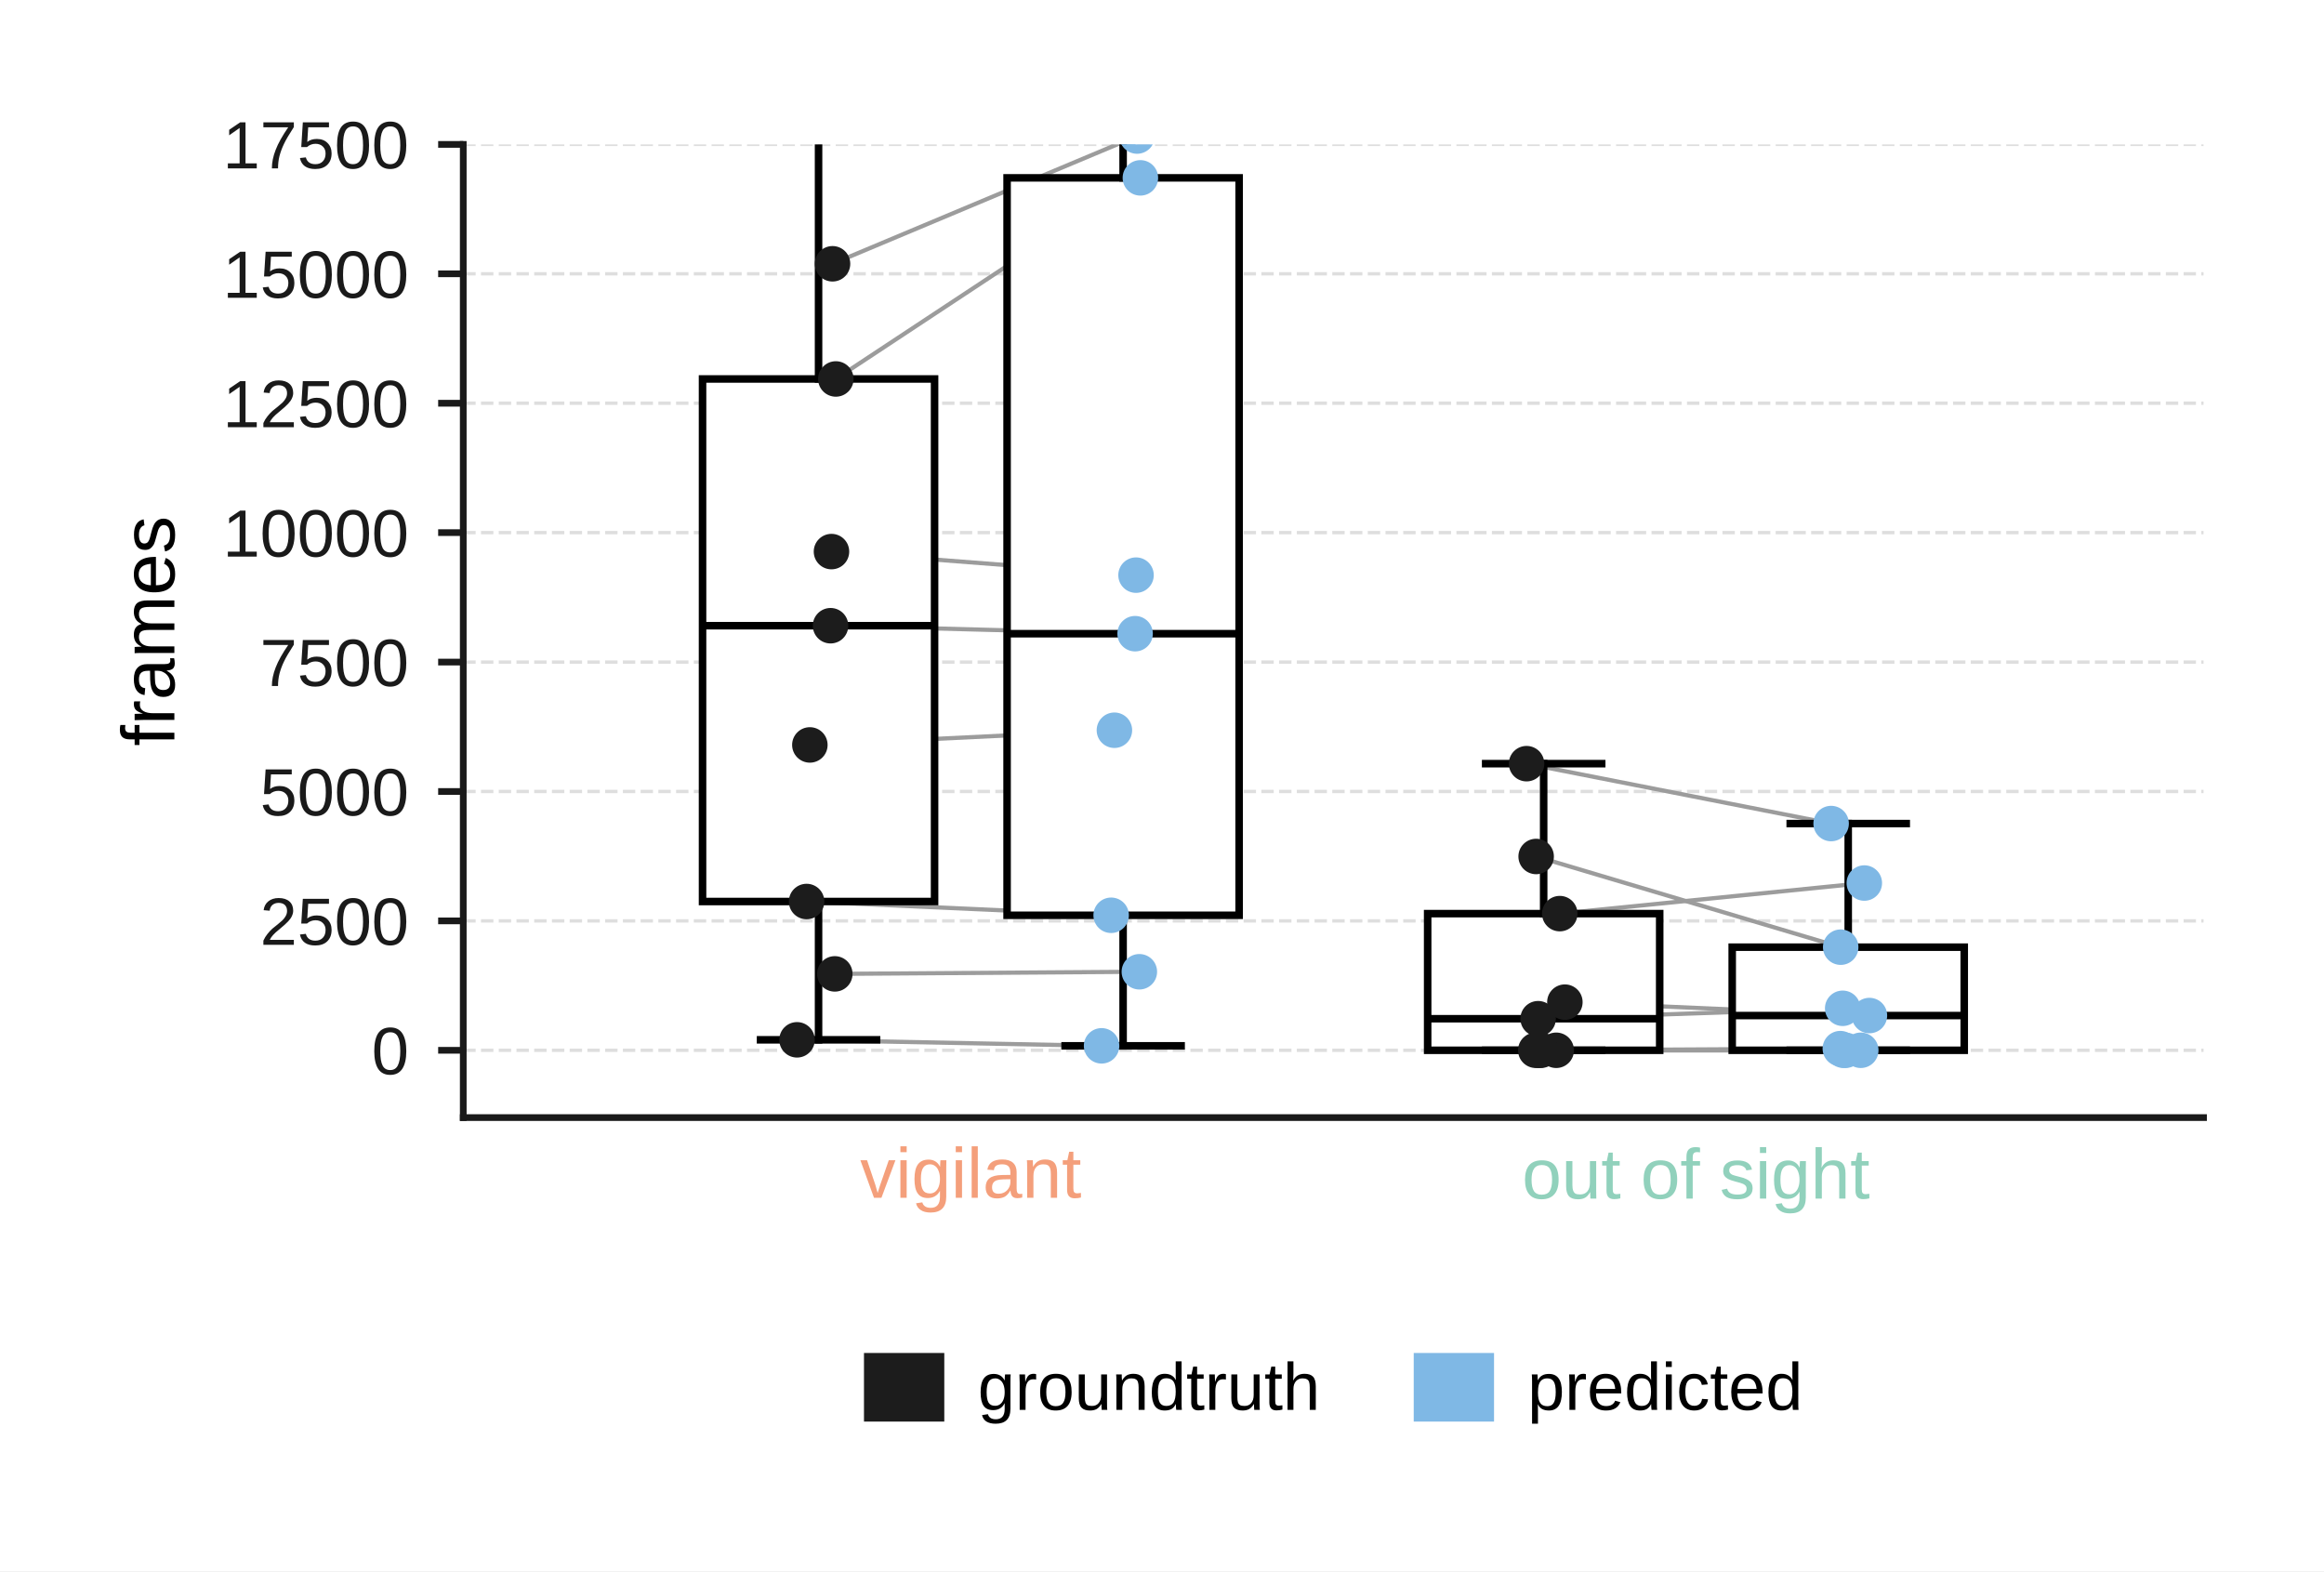
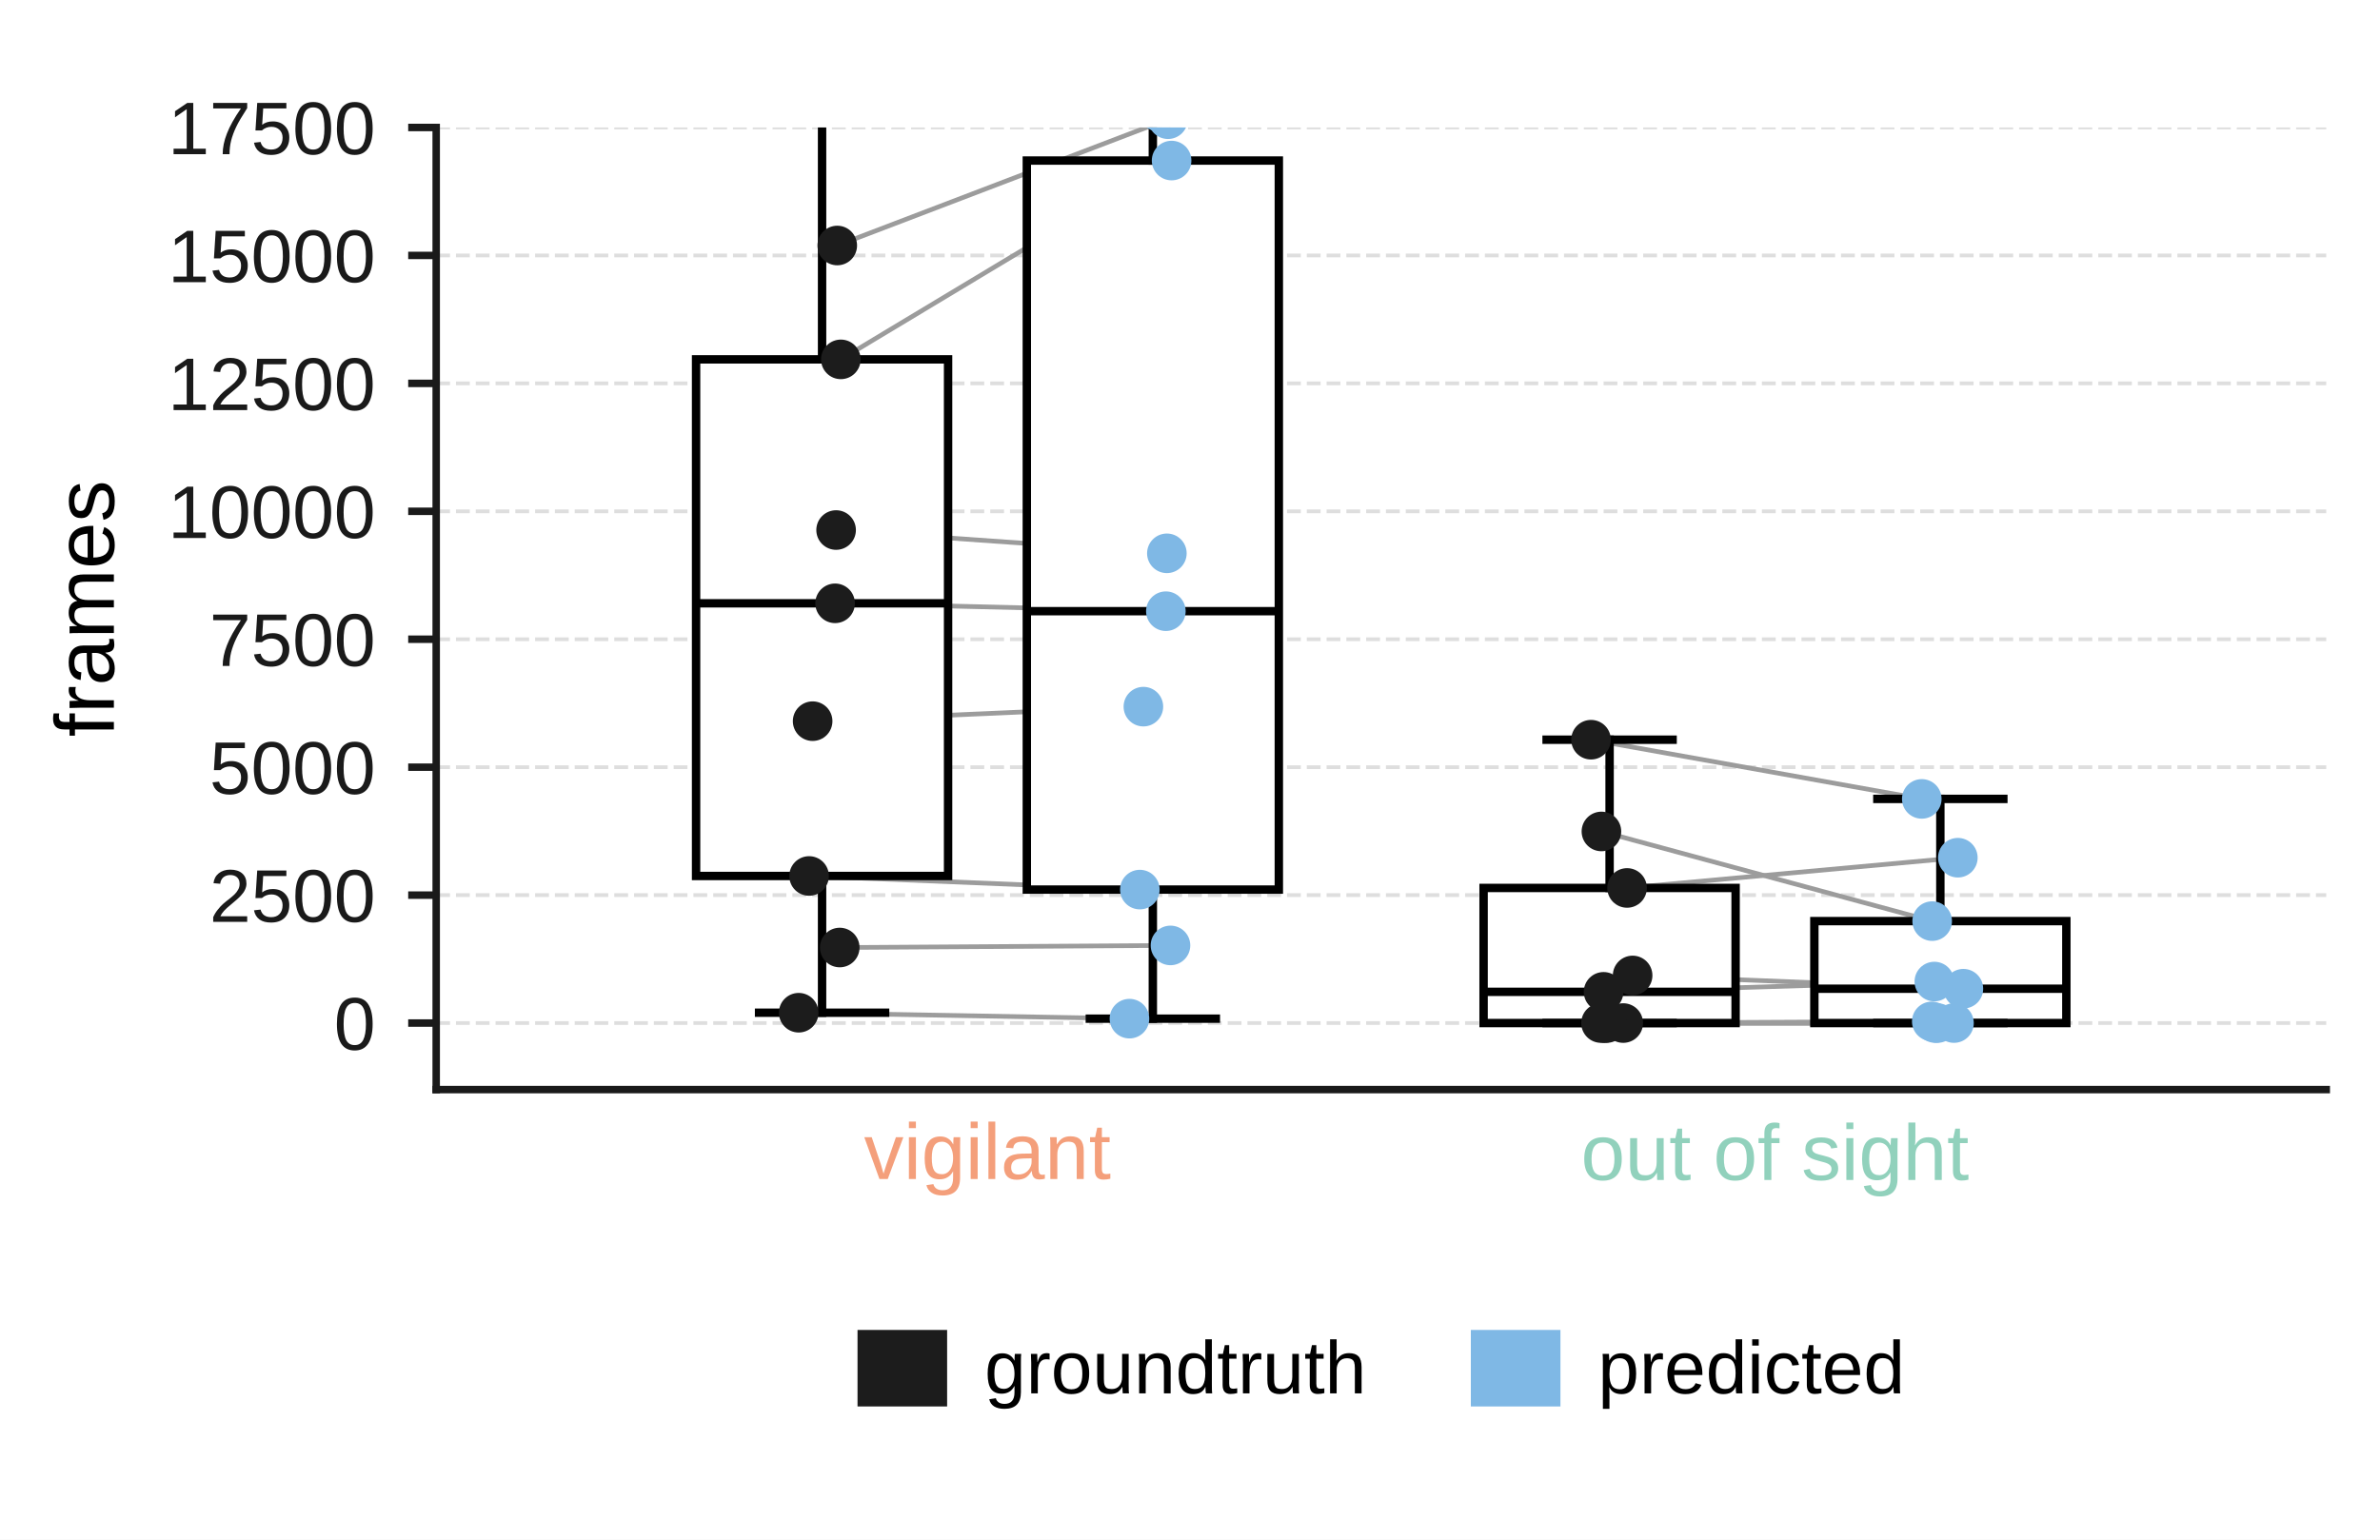
- <svg xmlns="http://www.w3.org/2000/svg" xmlns:xlink="http://www.w3.org/1999/xlink" width="277.8pt" height="187.808pt" viewBox="0 0 277.8 187.808" version="1.1">
+ <svg xmlns="http://www.w3.org/2000/svg" xmlns:xlink="http://www.w3.org/1999/xlink" width="255pt" height="165pt" viewBox="0 0 255 165" version="1.1">
  <defs>
    <style type="text/css">*{stroke-linejoin: round; stroke-linecap: butt}</style>
  </defs>
  <g id="figure_1">
    <g id="patch_1">
-       <path d="M 0 187.808  L 277.8 187.808  L 277.8 0  L 0 0  z " style="fill: #ffffff" />
+       <path d="M 0 165  L 255 165  L 255 0  L 0 0  z " style="fill: #ffffff" />
    </g>
    <g id="axes_1">
      <g id="patch_2">
-         <path d="M 55.375 133.586  L 263.4 133.586  L 263.4 17.263  L 55.375 17.263  z " style="fill: #ffffff" />
+         <path d="M 46.735 116.766  L 249.24 116.766  L 249.24 13.663  L 46.735 13.663  z " style="fill: #ffffff" />
      </g>
      <g id="matplotlib.axis_1">
        <g id="xtick_1">
          <g id="line2d_1" />
          <g id="text_1">
-             <text style="font-size: 8.5px; font-family: 'Arial'; text-anchor: middle; fill: #f49f7b" x="116.048" y="143.17" transform="rotate(-0 116.0485 143.1699)">vigilant</text>
+             <text style="font-size: 8.5px; font-family: 'Arial'; text-anchor: middle; fill: #f49f7b" x="105.799" y="126.35" transform="rotate(-0 105.7986 126.3504)">vigilant</text>
          </g>
        </g>
        <g id="xtick_2">
          <g id="line2d_2" />
          <g id="text_2">
-             <text style="font-size: 8.5px; font-family: 'Arial'; text-anchor: middle; fill: #91d1bc" x="202.726" y="143.273" transform="rotate(-0 202.7256 143.2735)">out of sight</text>
+             <text style="font-size: 8.5px; font-family: 'Arial'; text-anchor: middle; fill: #91d1bc" x="190.176" y="126.454" transform="rotate(-0 190.1759 126.454)">out of sight</text>
          </g>
        </g>
      </g>
      <g id="matplotlib.axis_2">
        <g id="ytick_1">
          <g id="line2d_3">
-             <path d="M 55.375 125.542  L 263.4 125.542  " clip-path="url(#p4f7e12d97a)" style="fill: none; stroke-dasharray: 1.48,0.64; stroke-dashoffset: 0; stroke: #d6d6d6; stroke-opacity: 0.8; stroke-width: 0.4" />
+             <path d="M 46.735 109.637  L 249.24 109.637  " clip-path="url(#p34c6c64afc)" style="fill: none; stroke-dasharray: 1.48,0.64; stroke-dashoffset: 0; stroke: #d6d6d6; stroke-opacity: 0.8; stroke-width: 0.4" />
          </g>
          <g id="line2d_4">
            <defs>
-               <path id="m8088960b7d" d="M 0 0  L -3 0  " style="stroke: #1a1a1a; stroke-width: 0.8" />
+               <path id="md3b14642bf" d="M 0 0  L -3 0  " style="stroke: #1a1a1a; stroke-width: 0.8" />
            </defs>
            <g>
-               <use xlink:href="#m8088960b7d" x="55.375" y="125.542" style="fill: #1a1a1a; stroke: #1a1a1a; stroke-width: 0.8" />
+               <use xlink:href="#md3b14642bf" x="46.735" y="109.637" style="fill: #1a1a1a; stroke: #1a1a1a; stroke-width: 0.8" />
            </g>
          </g>
          <g id="text_3">
-             <text style="font-size: 8px; font-family: 'Arial'; text-anchor: end; fill: #1a1a1a" x="48.875" y="128.405" transform="rotate(-0 48.87453 128.4053)">0</text>
+             <text style="font-size: 8px; font-family: 'Arial'; text-anchor: end; fill: #1a1a1a" x="40.235" y="112.5" transform="rotate(-0 40.23453 112.4999)">0</text>
          </g>
        </g>
        <g id="ytick_2">
          <g id="line2d_5">
-             <path d="M 55.375 110.074  L 263.4 110.074  " clip-path="url(#p4f7e12d97a)" style="fill: none; stroke-dasharray: 1.48,0.64; stroke-dashoffset: 0; stroke: #d6d6d6; stroke-opacity: 0.8; stroke-width: 0.4" />
+             <path d="M 46.735 95.926  L 249.24 95.926  " clip-path="url(#p34c6c64afc)" style="fill: none; stroke-dasharray: 1.48,0.64; stroke-dashoffset: 0; stroke: #d6d6d6; stroke-opacity: 0.8; stroke-width: 0.4" />
          </g>
          <g id="line2d_6">
            <g>
-               <use xlink:href="#m8088960b7d" x="55.375" y="110.074" style="fill: #1a1a1a; stroke: #1a1a1a; stroke-width: 0.8" />
+               <use xlink:href="#md3b14642bf" x="46.735" y="95.926" style="fill: #1a1a1a; stroke: #1a1a1a; stroke-width: 0.8" />
            </g>
          </g>
          <g id="text_4">
-             <text style="font-size: 8px; font-family: 'Arial'; text-anchor: end; fill: #1a1a1a" x="48.875" y="112.937" transform="rotate(-0 48.87453 112.9368)">2500</text>
+             <text style="font-size: 8px; font-family: 'Arial'; text-anchor: end; fill: #1a1a1a" x="40.235" y="98.789" transform="rotate(-0 40.23453 98.78937)">2500</text>
          </g>
        </g>
        <g id="ytick_3">
          <g id="line2d_7">
-             <path d="M 55.375 94.605  L 263.4 94.605  " clip-path="url(#p4f7e12d97a)" style="fill: none; stroke-dasharray: 1.48,0.64; stroke-dashoffset: 0; stroke: #d6d6d6; stroke-opacity: 0.8; stroke-width: 0.4" />
+             <path d="M 46.735 82.216  L 249.24 82.216  " clip-path="url(#p34c6c64afc)" style="fill: none; stroke-dasharray: 1.48,0.64; stroke-dashoffset: 0; stroke: #d6d6d6; stroke-opacity: 0.8; stroke-width: 0.4" />
          </g>
          <g id="line2d_8">
            <g>
-               <use xlink:href="#m8088960b7d" x="55.375" y="94.605" style="fill: #1a1a1a; stroke: #1a1a1a; stroke-width: 0.8" />
+               <use xlink:href="#md3b14642bf" x="46.735" y="82.216" style="fill: #1a1a1a; stroke: #1a1a1a; stroke-width: 0.8" />
            </g>
          </g>
          <g id="text_5">
-             <text style="font-size: 8px; font-family: 'Arial'; text-anchor: end; fill: #1a1a1a" x="48.875" y="97.468" transform="rotate(-0 48.87453 97.4684)">5000</text>
+             <text style="font-size: 8px; font-family: 'Arial'; text-anchor: end; fill: #1a1a1a" x="40.235" y="85.079" transform="rotate(-0 40.23453 85.07885)">5000</text>
          </g>
        </g>
        <g id="ytick_4">
          <g id="line2d_9">
-             <path d="M 55.375 79.137  L 263.4 79.137  " clip-path="url(#p4f7e12d97a)" style="fill: none; stroke-dasharray: 1.48,0.64; stroke-dashoffset: 0; stroke: #d6d6d6; stroke-opacity: 0.8; stroke-width: 0.4" />
+             <path d="M 46.735 68.505  L 249.24 68.505  " clip-path="url(#p34c6c64afc)" style="fill: none; stroke-dasharray: 1.48,0.64; stroke-dashoffset: 0; stroke: #d6d6d6; stroke-opacity: 0.8; stroke-width: 0.4" />
          </g>
          <g id="line2d_10">
            <g>
-               <use xlink:href="#m8088960b7d" x="55.375" y="79.137" style="fill: #1a1a1a; stroke: #1a1a1a; stroke-width: 0.8" />
+               <use xlink:href="#md3b14642bf" x="46.735" y="68.505" style="fill: #1a1a1a; stroke: #1a1a1a; stroke-width: 0.8" />
            </g>
          </g>
          <g id="text_6">
-             <text style="font-size: 8px; font-family: 'Arial'; text-anchor: end; fill: #1a1a1a" x="48.875" y="82" transform="rotate(-0 48.87453 81.99997)">7500</text>
+             <text style="font-size: 8px; font-family: 'Arial'; text-anchor: end; fill: #1a1a1a" x="40.235" y="71.368" transform="rotate(-0 40.23453 71.36833)">7500</text>
          </g>
        </g>
        <g id="ytick_5">
          <g id="line2d_11">
-             <path d="M 55.375 63.668  L 263.4 63.668  " clip-path="url(#p4f7e12d97a)" style="fill: none; stroke-dasharray: 1.48,0.64; stroke-dashoffset: 0; stroke: #d6d6d6; stroke-opacity: 0.8; stroke-width: 0.4" />
+             <path d="M 46.735 54.795  L 249.24 54.795  " clip-path="url(#p34c6c64afc)" style="fill: none; stroke-dasharray: 1.48,0.64; stroke-dashoffset: 0; stroke: #d6d6d6; stroke-opacity: 0.8; stroke-width: 0.4" />
          </g>
          <g id="line2d_12">
            <g>
-               <use xlink:href="#m8088960b7d" x="55.375" y="63.668" style="fill: #1a1a1a; stroke: #1a1a1a; stroke-width: 0.8" />
+               <use xlink:href="#md3b14642bf" x="46.735" y="54.795" style="fill: #1a1a1a; stroke: #1a1a1a; stroke-width: 0.8" />
            </g>
          </g>
          <g id="text_7">
-             <text style="font-size: 8px; font-family: 'Arial'; text-anchor: end; fill: #1a1a1a" x="48.875" y="66.532" transform="rotate(-0 48.87453 66.53154)">10000</text>
+             <text style="font-size: 8px; font-family: 'Arial'; text-anchor: end; fill: #1a1a1a" x="40.235" y="57.658" transform="rotate(-0 40.23453 57.65781)">10000</text>
          </g>
        </g>
        <g id="ytick_6">
          <g id="line2d_13">
-             <path d="M 55.375 48.2  L 263.4 48.2  " clip-path="url(#p4f7e12d97a)" style="fill: none; stroke-dasharray: 1.48,0.64; stroke-dashoffset: 0; stroke: #d6d6d6; stroke-opacity: 0.8; stroke-width: 0.4" />
+             <path d="M 46.735 41.084  L 249.24 41.084  " clip-path="url(#p34c6c64afc)" style="fill: none; stroke-dasharray: 1.48,0.64; stroke-dashoffset: 0; stroke: #d6d6d6; stroke-opacity: 0.8; stroke-width: 0.4" />
          </g>
          <g id="line2d_14">
            <g>
-               <use xlink:href="#m8088960b7d" x="55.375" y="48.2" style="fill: #1a1a1a; stroke: #1a1a1a; stroke-width: 0.8" />
+               <use xlink:href="#md3b14642bf" x="46.735" y="41.084" style="fill: #1a1a1a; stroke: #1a1a1a; stroke-width: 0.8" />
            </g>
          </g>
          <g id="text_8">
-             <text style="font-size: 8px; font-family: 'Arial'; text-anchor: end; fill: #1a1a1a" x="48.875" y="51.063" transform="rotate(-0 48.87453 51.06311)">12500</text>
+             <text style="font-size: 8px; font-family: 'Arial'; text-anchor: end; fill: #1a1a1a" x="40.235" y="43.947" transform="rotate(-0 40.23453 43.94729)">12500</text>
          </g>
        </g>
        <g id="ytick_7">
          <g id="line2d_15">
-             <path d="M 55.375 32.732  L 263.4 32.732  " clip-path="url(#p4f7e12d97a)" style="fill: none; stroke-dasharray: 1.48,0.64; stroke-dashoffset: 0; stroke: #d6d6d6; stroke-opacity: 0.8; stroke-width: 0.4" />
+             <path d="M 46.735 27.374  L 249.24 27.374  " clip-path="url(#p34c6c64afc)" style="fill: none; stroke-dasharray: 1.48,0.64; stroke-dashoffset: 0; stroke: #d6d6d6; stroke-opacity: 0.8; stroke-width: 0.4" />
          </g>
          <g id="line2d_16">
            <g>
-               <use xlink:href="#m8088960b7d" x="55.375" y="32.732" style="fill: #1a1a1a; stroke: #1a1a1a; stroke-width: 0.8" />
+               <use xlink:href="#md3b14642bf" x="46.735" y="27.374" style="fill: #1a1a1a; stroke: #1a1a1a; stroke-width: 0.8" />
            </g>
          </g>
          <g id="text_9">
-             <text style="font-size: 8px; font-family: 'Arial'; text-anchor: end; fill: #1a1a1a" x="48.875" y="35.595" transform="rotate(-0 48.87453 35.59468)">15000</text>
+             <text style="font-size: 8px; font-family: 'Arial'; text-anchor: end; fill: #1a1a1a" x="40.235" y="30.237" transform="rotate(-0 40.23453 30.23677)">15000</text>
          </g>
        </g>
        <g id="ytick_8">
          <g id="line2d_17">
-             <path d="M 55.375 17.263  L 263.4 17.263  " clip-path="url(#p4f7e12d97a)" style="fill: none; stroke-dasharray: 1.48,0.64; stroke-dashoffset: 0; stroke: #d6d6d6; stroke-opacity: 0.8; stroke-width: 0.4" />
+             <path d="M 46.735 13.663  L 249.24 13.663  " clip-path="url(#p34c6c64afc)" style="fill: none; stroke-dasharray: 1.48,0.64; stroke-dashoffset: 0; stroke: #d6d6d6; stroke-opacity: 0.8; stroke-width: 0.4" />
          </g>
          <g id="line2d_18">
            <g>
-               <use xlink:href="#m8088960b7d" x="55.375" y="17.263" style="fill: #1a1a1a; stroke: #1a1a1a; stroke-width: 0.8" />
+               <use xlink:href="#md3b14642bf" x="46.735" y="13.663" style="fill: #1a1a1a; stroke: #1a1a1a; stroke-width: 0.8" />
            </g>
          </g>
          <g id="text_10">
-             <text style="font-size: 8px; font-family: 'Arial'; text-anchor: end; fill: #1a1a1a" x="48.875" y="20.126" transform="rotate(-0 48.87453 20.12625)">17500</text>
+             <text style="font-size: 8px; font-family: 'Arial'; text-anchor: end; fill: #1a1a1a" x="40.235" y="16.526" transform="rotate(-0 40.23453 16.52625)">17500</text>
          </g>
        </g>
        <g id="text_11">
-           <text style="font-size: 9px; font-family: 'Arial'; text-anchor: middle" x="20.842" y="75.424" transform="rotate(-90 20.84203 75.42442)">frames</text>
+           <text style="font-size: 9px; font-family: 'Arial'; text-anchor: middle" x="12.202" y="65.215" transform="rotate(-90 12.20203 65.21468)">frames</text>
        </g>
      </g>
      <g id="line2d_19">
-         <path d="M 98.497 13.916  L 134.901 15.351  " clip-path="url(#p4f7e12d97a)" style="fill: none; stroke: #9c9c9c; stroke-width: 0.5; stroke-linecap: square" />
+         <path d="M 88.713 10.696  L 124.151 11.969  " clip-path="url(#p34c6c64afc)" style="fill: none; stroke: #9c9c9c; stroke-width: 0.5; stroke-linecap: square" />
      </g>
      <g id="line2d_20">
-         <path d="M 99.912 45.298  L 136.316 21.26  " clip-path="url(#p4f7e12d97a)" style="fill: none; stroke: #9c9c9c; stroke-width: 0.5; stroke-linecap: square" />
+         <path d="M 90.09 38.512  L 125.529 17.206  " clip-path="url(#p34c6c64afc)" style="fill: none; stroke: #9c9c9c; stroke-width: 0.5; stroke-linecap: square" />
      </g>
      <g id="line2d_21">
-         <path d="M 99.28 74.793  L 135.684 75.746  " clip-path="url(#p4f7e12d97a)" style="fill: none; stroke: #9c9c9c; stroke-width: 0.5; stroke-linecap: square" />
+         <path d="M 89.475 64.655  L 124.914 65.5  " clip-path="url(#p34c6c64afc)" style="fill: none; stroke: #9c9c9c; stroke-width: 0.5; stroke-linecap: square" />
      </g>
      <g id="line2d_22">
-         <path d="M 96.417 107.76  L 132.822 109.405  " clip-path="url(#p4f7e12d97a)" style="fill: none; stroke: #9c9c9c; stroke-width: 0.5; stroke-linecap: square" />
+         <path d="M 86.688 93.875  L 122.127 95.334  " clip-path="url(#p34c6c64afc)" style="fill: none; stroke: #9c9c9c; stroke-width: 0.5; stroke-linecap: square" />
      </g>
      <g id="line2d_23">
-         <path d="M 96.807 89.043  L 133.211 87.286  " clip-path="url(#p4f7e12d97a)" style="fill: none; stroke: #9c9c9c; stroke-width: 0.5; stroke-linecap: square" />
+         <path d="M 87.068 77.285  L 122.506 75.728  " clip-path="url(#p34c6c64afc)" style="fill: none; stroke: #9c9c9c; stroke-width: 0.5; stroke-linecap: square" />
      </g>
      <g id="line2d_24">
-         <path d="M 99.789 116.41  L 136.193 116.156  " clip-path="url(#p4f7e12d97a)" style="fill: none; stroke: #9c9c9c; stroke-width: 0.5; stroke-linecap: square" />
+         <path d="M 89.971 101.542  L 125.409 101.317  " clip-path="url(#p34c6c64afc)" style="fill: none; stroke: #9c9c9c; stroke-width: 0.5; stroke-linecap: square" />
      </g>
      <g id="line2d_25">
-         <path d="M 95.273 124.292  L 131.678 125.01  " clip-path="url(#p4f7e12d97a)" style="fill: none; stroke: #9c9c9c; stroke-width: 0.5; stroke-linecap: square" />
+         <path d="M 85.575 108.529  L 121.013 109.165  " clip-path="url(#p34c6c64afc)" style="fill: none; stroke: #9c9c9c; stroke-width: 0.5; stroke-linecap: square" />
      </g>
      <g id="line2d_26">
-         <path d="M 99.517 31.531  L 135.921 16.261  " clip-path="url(#p4f7e12d97a)" style="fill: none; stroke: #9c9c9c; stroke-width: 0.5; stroke-linecap: square" />
+         <path d="M 89.706 26.31  L 125.144 12.775  " clip-path="url(#p34c6c64afc)" style="fill: none; stroke: #9c9c9c; stroke-width: 0.5; stroke-linecap: square" />
      </g>
      <g id="line2d_27">
-         <path d="M 99.391 65.933  L 135.796 68.748  " clip-path="url(#p4f7e12d97a)" style="fill: none; stroke: #9c9c9c; stroke-width: 0.5; stroke-linecap: square" />
+         <path d="M 89.583 56.802  L 125.022 59.297  " clip-path="url(#p34c6c64afc)" style="fill: none; stroke: #9c9c9c; stroke-width: 0.5; stroke-linecap: square" />
      </g>
      <g id="line2d_28">
-         <path d="M 183.624 102.377  L 220.028 113.217  " clip-path="url(#p4f7e12d97a)" style="fill: none; stroke: #9c9c9c; stroke-width: 0.5; stroke-linecap: square" />
+         <path d="M 171.581 89.104  L 207.019 98.712  " clip-path="url(#p34c6c64afc)" style="fill: none; stroke: #9c9c9c; stroke-width: 0.5; stroke-linecap: square" />
      </g>
      <g id="line2d_29">
-         <path d="M 187.058 119.788  L 223.462 121.39  " clip-path="url(#p4f7e12d97a)" style="fill: none; stroke: #9c9c9c; stroke-width: 0.5; stroke-linecap: square" />
+         <path d="M 174.924 104.536  L 210.362 105.957  " clip-path="url(#p34c6c64afc)" style="fill: none; stroke: #9c9c9c; stroke-width: 0.5; stroke-linecap: square" />
      </g>
      <g id="line2d_30">
-         <path d="M 183.581 125.542  L 219.985 125.344  " clip-path="url(#p4f7e12d97a)" style="fill: none; stroke: #9c9c9c; stroke-width: 0.5; stroke-linecap: square" />
+         <path d="M 171.539 109.637  L 206.977 109.461  " clip-path="url(#p34c6c64afc)" style="fill: none; stroke: #9c9c9c; stroke-width: 0.5; stroke-linecap: square" />
      </g>
      <g id="line2d_31">
-         <path d="M 186.024 125.542  L 222.428 125.542  " clip-path="url(#p4f7e12d97a)" style="fill: none; stroke: #9c9c9c; stroke-width: 0.5; stroke-linecap: square" />
+         <path d="M 173.917 109.637  L 209.356 109.637  " clip-path="url(#p34c6c64afc)" style="fill: none; stroke: #9c9c9c; stroke-width: 0.5; stroke-linecap: square" />
      </g>
      <g id="line2d_32">
-         <path d="M 186.447 109.207  L 222.851 105.551  " clip-path="url(#p4f7e12d97a)" style="fill: none; stroke: #9c9c9c; stroke-width: 0.5; stroke-linecap: square" />
+         <path d="M 174.329 95.158  L 209.768 91.917  " clip-path="url(#p34c6c64afc)" style="fill: none; stroke: #9c9c9c; stroke-width: 0.5; stroke-linecap: square" />
      </g>
      <g id="line2d_33">
-         <path d="M 183.957 125.542  L 220.361 125.542  " clip-path="url(#p4f7e12d97a)" style="fill: none; stroke: #9c9c9c; stroke-width: 0.5; stroke-linecap: square" />
+         <path d="M 171.905 109.637  L 207.344 109.637  " clip-path="url(#p34c6c64afc)" style="fill: none; stroke: #9c9c9c; stroke-width: 0.5; stroke-linecap: square" />
      </g>
      <g id="line2d_34">
-         <path d="M 184.2 125.542  L 220.605 125.542  " clip-path="url(#p4f7e12d97a)" style="fill: none; stroke: #9c9c9c; stroke-width: 0.5; stroke-linecap: square" />
+         <path d="M 172.142 109.637  L 207.581 109.637  " clip-path="url(#p34c6c64afc)" style="fill: none; stroke: #9c9c9c; stroke-width: 0.5; stroke-linecap: square" />
      </g>
      <g id="line2d_35">
-         <path d="M 183.862 121.768  L 220.266 120.524  " clip-path="url(#p4f7e12d97a)" style="fill: none; stroke: #9c9c9c; stroke-width: 0.5; stroke-linecap: square" />
+         <path d="M 171.812 106.291  L 207.251 105.189  " clip-path="url(#p34c6c64afc)" style="fill: none; stroke: #9c9c9c; stroke-width: 0.5; stroke-linecap: square" />
      </g>
      <g id="line2d_36">
-         <path d="M 182.479 91.283  L 218.884 98.441  " clip-path="url(#p4f7e12d97a)" style="fill: none; stroke: #9c9c9c; stroke-width: 0.5; stroke-linecap: square" />
+         <path d="M 170.467 79.271  L 205.905 85.616  " clip-path="url(#p34c6c64afc)" style="fill: none; stroke: #9c9c9c; stroke-width: 0.5; stroke-linecap: square" />
      </g>
      <g id="patch_3">
-         <path d="M 83.978 107.76  L 111.715 107.76  L 111.715 45.298  L 83.978 45.298  L 83.978 107.76  z " clip-path="url(#p4f7e12d97a)" style="fill: #ffffff; stroke: #000000; stroke-width: 0.9; stroke-linejoin: miter" />
+         <path d="M 74.579 93.875  L 101.58 93.875  L 101.58 38.512  L 74.579 38.512  L 74.579 93.875  z " clip-path="url(#p34c6c64afc)" style="fill: #ffffff; stroke: #000000; stroke-width: 0.9; stroke-linejoin: miter" />
      </g>
      <g id="line2d_37">
-         <path d="M 97.846 107.76  L 97.846 124.292  " clip-path="url(#p4f7e12d97a)" style="fill: none; stroke: #000000; stroke-width: 0.9; stroke-linecap: square" />
+         <path d="M 88.079 93.875  L 88.079 108.529  " clip-path="url(#p34c6c64afc)" style="fill: none; stroke: #000000; stroke-width: 0.9; stroke-linecap: square" />
      </g>
      <g id="line2d_38">
-         <path d="M 97.846 45.298  L 97.846 13.916  " clip-path="url(#p4f7e12d97a)" style="fill: none; stroke: #000000; stroke-width: 0.9; stroke-linecap: square" />
+         <path d="M 88.079 38.512  L 88.079 10.696  " clip-path="url(#p34c6c64afc)" style="fill: none; stroke: #000000; stroke-width: 0.9; stroke-linecap: square" />
      </g>
      <g id="line2d_39">
-         <path d="M 90.912 124.292  L 104.78 124.292  " clip-path="url(#p4f7e12d97a)" style="fill: none; stroke: #000000; stroke-width: 0.9; stroke-linecap: square" />
+         <path d="M 81.329 108.529  L 94.83 108.529  " clip-path="url(#p34c6c64afc)" style="fill: none; stroke: #000000; stroke-width: 0.9; stroke-linecap: square" />
      </g>
      <g id="line2d_40">
-         <path d="M 90.912 13.916  L 104.78 13.916  " clip-path="url(#p4f7e12d97a)" style="fill: none; stroke: #000000; stroke-width: 0.9; stroke-linecap: square" />
+         <path d="M 81.329 10.696  L 94.83 10.696  " clip-path="url(#p34c6c64afc)" style="fill: none; stroke: #000000; stroke-width: 0.9; stroke-linecap: square" />
      </g>
      <g id="patch_4">
-         <path d="M 120.382 109.405  L 148.119 109.405  L 148.119 21.26  L 120.382 21.26  L 120.382 109.405  z " clip-path="url(#p4f7e12d97a)" style="fill: #ffffff; stroke: #000000; stroke-width: 0.9; stroke-linejoin: miter" />
+         <path d="M 110.017 95.334  L 137.018 95.334  L 137.018 17.206  L 110.017 17.206  L 110.017 95.334  z " clip-path="url(#p34c6c64afc)" style="fill: #ffffff; stroke: #000000; stroke-width: 0.9; stroke-linejoin: miter" />
      </g>
      <g id="line2d_41">
-         <path d="M 134.251 109.405  L 134.251 125.01  " clip-path="url(#p4f7e12d97a)" style="fill: none; stroke: #000000; stroke-width: 0.9; stroke-linecap: square" />
+         <path d="M 123.518 95.334  L 123.518 109.165  " clip-path="url(#p34c6c64afc)" style="fill: none; stroke: #000000; stroke-width: 0.9; stroke-linecap: square" />
      </g>
      <g id="line2d_42">
-         <path d="M 134.251 21.26  L 134.251 15.351  " clip-path="url(#p4f7e12d97a)" style="fill: none; stroke: #000000; stroke-width: 0.9; stroke-linecap: square" />
+         <path d="M 123.518 17.206  L 123.518 11.969  " clip-path="url(#p34c6c64afc)" style="fill: none; stroke: #000000; stroke-width: 0.9; stroke-linecap: square" />
      </g>
      <g id="line2d_43">
-         <path d="M 127.317 125.01  L 141.185 125.01  " clip-path="url(#p4f7e12d97a)" style="fill: none; stroke: #000000; stroke-width: 0.9; stroke-linecap: square" />
+         <path d="M 116.768 109.165  L 130.268 109.165  " clip-path="url(#p34c6c64afc)" style="fill: none; stroke: #000000; stroke-width: 0.9; stroke-linecap: square" />
      </g>
      <g id="line2d_44">
-         <path d="M 127.317 15.351  L 141.185 15.351  " clip-path="url(#p4f7e12d97a)" style="fill: none; stroke: #000000; stroke-width: 0.9; stroke-linecap: square" />
+         <path d="M 116.768 11.969  L 130.268 11.969  " clip-path="url(#p34c6c64afc)" style="fill: none; stroke: #000000; stroke-width: 0.9; stroke-linecap: square" />
      </g>
      <g id="patch_5">
-         <path d="M 170.655 125.542  L 198.392 125.542  L 198.392 109.207  L 170.655 109.207  L 170.655 125.542  z " clip-path="url(#p4f7e12d97a)" style="fill: #ffffff; stroke: #000000; stroke-width: 0.9; stroke-linejoin: miter" />
+         <path d="M 158.956 109.637  L 185.957 109.637  L 185.957 95.158  L 158.956 95.158  L 158.956 109.637  z " clip-path="url(#p34c6c64afc)" style="fill: #ffffff; stroke: #000000; stroke-width: 0.9; stroke-linejoin: miter" />
      </g>
      <g id="line2d_45">
-         <path d="M 184.523 125.542  L 184.523 125.542  " clip-path="url(#p4f7e12d97a)" style="fill: none; stroke: #000000; stroke-width: 0.9; stroke-linecap: square" />
+         <path d="M 172.457 109.637  L 172.457 109.637  " clip-path="url(#p34c6c64afc)" style="fill: none; stroke: #000000; stroke-width: 0.9; stroke-linecap: square" />
      </g>
      <g id="line2d_46">
-         <path d="M 184.523 109.207  L 184.523 91.283  " clip-path="url(#p4f7e12d97a)" style="fill: none; stroke: #000000; stroke-width: 0.9; stroke-linecap: square" />
+         <path d="M 172.457 95.158  L 172.457 79.271  " clip-path="url(#p34c6c64afc)" style="fill: none; stroke: #000000; stroke-width: 0.9; stroke-linecap: square" />
      </g>
      <g id="line2d_47">
-         <path d="M 177.589 125.542  L 191.458 125.542  " clip-path="url(#p4f7e12d97a)" style="fill: none; stroke: #000000; stroke-width: 0.9; stroke-linecap: square" />
+         <path d="M 165.706 109.637  L 179.207 109.637  " clip-path="url(#p34c6c64afc)" style="fill: none; stroke: #000000; stroke-width: 0.9; stroke-linecap: square" />
      </g>
      <g id="line2d_48">
-         <path d="M 177.589 91.283  L 191.458 91.283  " clip-path="url(#p4f7e12d97a)" style="fill: none; stroke: #000000; stroke-width: 0.9; stroke-linecap: square" />
+         <path d="M 165.706 79.271  L 179.207 79.271  " clip-path="url(#p34c6c64afc)" style="fill: none; stroke: #000000; stroke-width: 0.9; stroke-linecap: square" />
      </g>
      <g id="patch_6">
-         <path d="M 207.059 125.542  L 234.796 125.542  L 234.796 113.217  L 207.059 113.217  L 207.059 125.542  z " clip-path="url(#p4f7e12d97a)" style="fill: #ffffff; stroke: #000000; stroke-width: 0.9; stroke-linejoin: miter" />
+         <path d="M 194.395 109.637  L 221.395 109.637  L 221.395 98.712  L 194.395 98.712  L 194.395 109.637  z " clip-path="url(#p34c6c64afc)" style="fill: #ffffff; stroke: #000000; stroke-width: 0.9; stroke-linejoin: miter" />
      </g>
      <g id="line2d_49">
-         <path d="M 220.928 125.542  L 220.928 125.542  " clip-path="url(#p4f7e12d97a)" style="fill: none; stroke: #000000; stroke-width: 0.9; stroke-linecap: square" />
+         <path d="M 207.895 109.637  L 207.895 109.637  " clip-path="url(#p34c6c64afc)" style="fill: none; stroke: #000000; stroke-width: 0.9; stroke-linecap: square" />
      </g>
      <g id="line2d_50">
-         <path d="M 220.928 113.217  L 220.928 98.441  " clip-path="url(#p4f7e12d97a)" style="fill: none; stroke: #000000; stroke-width: 0.9; stroke-linecap: square" />
+         <path d="M 207.895 98.712  L 207.895 85.616  " clip-path="url(#p34c6c64afc)" style="fill: none; stroke: #000000; stroke-width: 0.9; stroke-linecap: square" />
      </g>
      <g id="line2d_51">
-         <path d="M 213.994 125.542  L 227.862 125.542  " clip-path="url(#p4f7e12d97a)" style="fill: none; stroke: #000000; stroke-width: 0.9; stroke-linecap: square" />
+         <path d="M 201.145 109.637  L 214.645 109.637  " clip-path="url(#p34c6c64afc)" style="fill: none; stroke: #000000; stroke-width: 0.9; stroke-linecap: square" />
      </g>
      <g id="line2d_52">
-         <path d="M 213.994 98.441  L 227.862 98.441  " clip-path="url(#p4f7e12d97a)" style="fill: none; stroke: #000000; stroke-width: 0.9; stroke-linecap: square" />
+         <path d="M 201.145 85.616  L 214.645 85.616  " clip-path="url(#p34c6c64afc)" style="fill: none; stroke: #000000; stroke-width: 0.9; stroke-linecap: square" />
      </g>
      <g id="line2d_53">
-         <path d="M 83.978 74.793  L 111.715 74.793  " clip-path="url(#p4f7e12d97a)" style="fill: none; stroke: #000000; stroke-width: 0.9" />
+         <path d="M 74.579 64.655  L 101.58 64.655  " clip-path="url(#p34c6c64afc)" style="fill: none; stroke: #000000; stroke-width: 0.9" />
      </g>
      <g id="line2d_54">
-         <path d="M 120.382 75.746  L 148.119 75.746  " clip-path="url(#p4f7e12d97a)" style="fill: none; stroke: #000000; stroke-width: 0.9" />
+         <path d="M 110.017 65.5  L 137.018 65.5  " clip-path="url(#p34c6c64afc)" style="fill: none; stroke: #000000; stroke-width: 0.9" />
      </g>
      <g id="line2d_55">
-         <path d="M 170.655 121.768  L 198.392 121.768  " clip-path="url(#p4f7e12d97a)" style="fill: none; stroke: #000000; stroke-width: 0.9" />
+         <path d="M 158.956 106.291  L 185.957 106.291  " clip-path="url(#p34c6c64afc)" style="fill: none; stroke: #000000; stroke-width: 0.9" />
      </g>
      <g id="line2d_56">
-         <path d="M 207.059 121.39  L 234.796 121.39  " clip-path="url(#p4f7e12d97a)" style="fill: none; stroke: #000000; stroke-width: 0.9" />
+         <path d="M 194.395 105.957  L 221.395 105.957  " clip-path="url(#p34c6c64afc)" style="fill: none; stroke: #000000; stroke-width: 0.9" />
      </g>
      <g id="patch_7">
-         <path d="M 55.375 133.586  L 55.375 17.263  " style="fill: none; stroke: #1a1a1a; stroke-width: 0.8; stroke-linejoin: miter; stroke-linecap: square" />
+         <path d="M 46.735 116.766  L 46.735 13.663  " style="fill: none; stroke: #1a1a1a; stroke-width: 0.8; stroke-linejoin: miter; stroke-linecap: square" />
      </g>
      <g id="patch_8">
-         <path d="M 55.375 133.586  L 263.4 133.586  " style="fill: none; stroke: #1a1a1a; stroke-width: 0.8; stroke-linejoin: miter; stroke-linecap: square" />
+         <path d="M 46.735 116.766  L 249.24 116.766  " style="fill: none; stroke: #1a1a1a; stroke-width: 0.8; stroke-linejoin: miter; stroke-linecap: square" />
      </g>
      <g id="PathCollection_1">
        <defs>
-           <path id="m8cd8424cda" d="M 0 2.121  C 0.563 2.121 1.102 1.898 1.5 1.5  C 1.898 1.102 2.121 0.563 2.121 0  C 2.121 -0.563 1.898 -1.102 1.5 -1.5  C 1.102 -1.898 0.563 -2.121 0 -2.121  C -0.563 -2.121 -1.102 -1.898 -1.5 -1.5  C -1.898 -1.102 -2.121 -0.563 -2.121 0  C -2.121 0.563 -1.898 1.102 -1.5 1.5  C -1.102 1.898 -0.563 2.121 0 2.121  z " />
+           <path id="mfa67a49e6f" d="M 0 2.121  C 0.563 2.121 1.102 1.898 1.5 1.5  C 1.898 1.102 2.121 0.563 2.121 0  C 2.121 -0.563 1.898 -1.102 1.5 -1.5  C 1.102 -1.898 0.563 -2.121 0 -2.121  C -0.563 -2.121 -1.102 -1.898 -1.5 -1.5  C -1.898 -1.102 -2.121 -0.563 -2.121 0  C -2.121 0.563 -1.898 1.102 -1.5 1.5  C -1.102 1.898 -0.563 2.121 0 2.121  z " />
        </defs>
-         <g clip-path="url(#p4f7e12d97a)">
-           <use xlink:href="#m8cd8424cda" x="98.497" y="13.916" style="fill: #1c1c1c" />
+         <g clip-path="url(#p34c6c64afc)">
+           <use xlink:href="#mfa67a49e6f" x="88.713" y="10.696" style="fill: #1c1c1c" />
        </g>
      </g>
      <g id="PathCollection_2">
        <defs>
-           <path id="m1bafb3f603" d="M 0 2.121  C 0.563 2.121 1.102 1.898 1.5 1.5  C 1.898 1.102 2.121 0.563 2.121 0  C 2.121 -0.563 1.898 -1.102 1.5 -1.5  C 1.102 -1.898 0.563 -2.121 0 -2.121  C -0.563 -2.121 -1.102 -1.898 -1.5 -1.5  C -1.898 -1.102 -2.121 -0.563 -2.121 0  C -2.121 0.563 -1.898 1.102 -1.5 1.5  C -1.102 1.898 -0.563 2.121 0 2.121  z " />
+           <path id="m91decd6475" d="M 0 2.121  C 0.563 2.121 1.102 1.898 1.5 1.5  C 1.898 1.102 2.121 0.563 2.121 0  C 2.121 -0.563 1.898 -1.102 1.5 -1.5  C 1.102 -1.898 0.563 -2.121 0 -2.121  C -0.563 -2.121 -1.102 -1.898 -1.5 -1.5  C -1.898 -1.102 -2.121 -0.563 -2.121 0  C -2.121 0.563 -1.898 1.102 -1.5 1.5  C -1.102 1.898 -0.563 2.121 0 2.121  z " />
        </defs>
-         <g clip-path="url(#p4f7e12d97a)">
-           <use xlink:href="#m1bafb3f603" x="134.901" y="15.351" style="fill: #7fb8e5" />
+         <g clip-path="url(#p34c6c64afc)">
+           <use xlink:href="#m91decd6475" x="124.151" y="11.969" style="fill: #7fb8e5" />
        </g>
      </g>
      <g id="PathCollection_3">
-         <g clip-path="url(#p4f7e12d97a)">
-           <use xlink:href="#m8cd8424cda" x="99.912" y="45.298" style="fill: #1c1c1c" />
+         <g clip-path="url(#p34c6c64afc)">
+           <use xlink:href="#mfa67a49e6f" x="90.09" y="38.512" style="fill: #1c1c1c" />
        </g>
      </g>
      <g id="PathCollection_4">
-         <g clip-path="url(#p4f7e12d97a)">
-           <use xlink:href="#m1bafb3f603" x="136.316" y="21.26" style="fill: #7fb8e5" />
+         <g clip-path="url(#p34c6c64afc)">
+           <use xlink:href="#m91decd6475" x="125.529" y="17.206" style="fill: #7fb8e5" />
        </g>
      </g>
      <g id="PathCollection_5">
-         <g clip-path="url(#p4f7e12d97a)">
-           <use xlink:href="#m8cd8424cda" x="99.28" y="74.793" style="fill: #1c1c1c" />
+         <g clip-path="url(#p34c6c64afc)">
+           <use xlink:href="#mfa67a49e6f" x="89.475" y="64.655" style="fill: #1c1c1c" />
        </g>
      </g>
      <g id="PathCollection_6">
-         <g clip-path="url(#p4f7e12d97a)">
-           <use xlink:href="#m1bafb3f603" x="135.684" y="75.746" style="fill: #7fb8e5" />
+         <g clip-path="url(#p34c6c64afc)">
+           <use xlink:href="#m91decd6475" x="124.914" y="65.5" style="fill: #7fb8e5" />
        </g>
      </g>
      <g id="PathCollection_7">
-         <g clip-path="url(#p4f7e12d97a)">
-           <use xlink:href="#m8cd8424cda" x="96.417" y="107.76" style="fill: #1c1c1c" />
+         <g clip-path="url(#p34c6c64afc)">
+           <use xlink:href="#mfa67a49e6f" x="86.688" y="93.875" style="fill: #1c1c1c" />
        </g>
      </g>
      <g id="PathCollection_8">
-         <g clip-path="url(#p4f7e12d97a)">
-           <use xlink:href="#m1bafb3f603" x="132.822" y="109.405" style="fill: #7fb8e5" />
+         <g clip-path="url(#p34c6c64afc)">
+           <use xlink:href="#m91decd6475" x="122.127" y="95.334" style="fill: #7fb8e5" />
        </g>
      </g>
      <g id="PathCollection_9">
-         <g clip-path="url(#p4f7e12d97a)">
-           <use xlink:href="#m8cd8424cda" x="96.807" y="89.043" style="fill: #1c1c1c" />
+         <g clip-path="url(#p34c6c64afc)">
+           <use xlink:href="#mfa67a49e6f" x="87.068" y="77.285" style="fill: #1c1c1c" />
        </g>
      </g>
      <g id="PathCollection_10">
-         <g clip-path="url(#p4f7e12d97a)">
-           <use xlink:href="#m1bafb3f603" x="133.211" y="87.286" style="fill: #7fb8e5" />
+         <g clip-path="url(#p34c6c64afc)">
+           <use xlink:href="#m91decd6475" x="122.506" y="75.728" style="fill: #7fb8e5" />
        </g>
      </g>
      <g id="PathCollection_11">
-         <g clip-path="url(#p4f7e12d97a)">
-           <use xlink:href="#m8cd8424cda" x="99.789" y="116.41" style="fill: #1c1c1c" />
+         <g clip-path="url(#p34c6c64afc)">
+           <use xlink:href="#mfa67a49e6f" x="89.971" y="101.542" style="fill: #1c1c1c" />
        </g>
      </g>
      <g id="PathCollection_12">
-         <g clip-path="url(#p4f7e12d97a)">
-           <use xlink:href="#m1bafb3f603" x="136.193" y="116.156" style="fill: #7fb8e5" />
+         <g clip-path="url(#p34c6c64afc)">
+           <use xlink:href="#m91decd6475" x="125.409" y="101.317" style="fill: #7fb8e5" />
        </g>
      </g>
      <g id="PathCollection_13">
-         <g clip-path="url(#p4f7e12d97a)">
-           <use xlink:href="#m8cd8424cda" x="95.273" y="124.292" style="fill: #1c1c1c" />
+         <g clip-path="url(#p34c6c64afc)">
+           <use xlink:href="#mfa67a49e6f" x="85.575" y="108.529" style="fill: #1c1c1c" />
        </g>
      </g>
      <g id="PathCollection_14">
-         <g clip-path="url(#p4f7e12d97a)">
-           <use xlink:href="#m1bafb3f603" x="131.678" y="125.01" style="fill: #7fb8e5" />
+         <g clip-path="url(#p34c6c64afc)">
+           <use xlink:href="#m91decd6475" x="121.013" y="109.165" style="fill: #7fb8e5" />
        </g>
      </g>
      <g id="PathCollection_15">
-         <g clip-path="url(#p4f7e12d97a)">
-           <use xlink:href="#m8cd8424cda" x="99.517" y="31.531" style="fill: #1c1c1c" />
+         <g clip-path="url(#p34c6c64afc)">
+           <use xlink:href="#mfa67a49e6f" x="89.706" y="26.31" style="fill: #1c1c1c" />
        </g>
      </g>
      <g id="PathCollection_16">
-         <g clip-path="url(#p4f7e12d97a)">
-           <use xlink:href="#m1bafb3f603" x="135.921" y="16.261" style="fill: #7fb8e5" />
+         <g clip-path="url(#p34c6c64afc)">
+           <use xlink:href="#m91decd6475" x="125.144" y="12.775" style="fill: #7fb8e5" />
        </g>
      </g>
      <g id="PathCollection_17">
-         <g clip-path="url(#p4f7e12d97a)">
-           <use xlink:href="#m8cd8424cda" x="99.391" y="65.933" style="fill: #1c1c1c" />
+         <g clip-path="url(#p34c6c64afc)">
+           <use xlink:href="#mfa67a49e6f" x="89.583" y="56.802" style="fill: #1c1c1c" />
        </g>
      </g>
      <g id="PathCollection_18">
-         <g clip-path="url(#p4f7e12d97a)">
-           <use xlink:href="#m1bafb3f603" x="135.796" y="68.748" style="fill: #7fb8e5" />
+         <g clip-path="url(#p34c6c64afc)">
+           <use xlink:href="#m91decd6475" x="125.022" y="59.297" style="fill: #7fb8e5" />
        </g>
      </g>
      <g id="PathCollection_19">
-         <g clip-path="url(#p4f7e12d97a)">
-           <use xlink:href="#m8cd8424cda" x="183.624" y="102.377" style="fill: #1c1c1c" />
+         <g clip-path="url(#p34c6c64afc)">
+           <use xlink:href="#mfa67a49e6f" x="171.581" y="89.104" style="fill: #1c1c1c" />
        </g>
      </g>
      <g id="PathCollection_20">
-         <g clip-path="url(#p4f7e12d97a)">
-           <use xlink:href="#m1bafb3f603" x="220.028" y="113.217" style="fill: #7fb8e5" />
+         <g clip-path="url(#p34c6c64afc)">
+           <use xlink:href="#m91decd6475" x="207.019" y="98.712" style="fill: #7fb8e5" />
        </g>
      </g>
      <g id="PathCollection_21">
-         <g clip-path="url(#p4f7e12d97a)">
-           <use xlink:href="#m8cd8424cda" x="187.058" y="119.788" style="fill: #1c1c1c" />
+         <g clip-path="url(#p34c6c64afc)">
+           <use xlink:href="#mfa67a49e6f" x="174.924" y="104.536" style="fill: #1c1c1c" />
        </g>
      </g>
      <g id="PathCollection_22">
-         <g clip-path="url(#p4f7e12d97a)">
-           <use xlink:href="#m1bafb3f603" x="223.462" y="121.39" style="fill: #7fb8e5" />
+         <g clip-path="url(#p34c6c64afc)">
+           <use xlink:href="#m91decd6475" x="210.362" y="105.957" style="fill: #7fb8e5" />
        </g>
      </g>
      <g id="PathCollection_23">
-         <g clip-path="url(#p4f7e12d97a)">
-           <use xlink:href="#m8cd8424cda" x="183.581" y="125.542" style="fill: #1c1c1c" />
+         <g clip-path="url(#p34c6c64afc)">
+           <use xlink:href="#mfa67a49e6f" x="171.539" y="109.637" style="fill: #1c1c1c" />
        </g>
      </g>
      <g id="PathCollection_24">
-         <g clip-path="url(#p4f7e12d97a)">
-           <use xlink:href="#m1bafb3f603" x="219.985" y="125.344" style="fill: #7fb8e5" />
+         <g clip-path="url(#p34c6c64afc)">
+           <use xlink:href="#m91decd6475" x="206.977" y="109.461" style="fill: #7fb8e5" />
        </g>
      </g>
      <g id="PathCollection_25">
-         <g clip-path="url(#p4f7e12d97a)">
-           <use xlink:href="#m8cd8424cda" x="186.024" y="125.542" style="fill: #1c1c1c" />
+         <g clip-path="url(#p34c6c64afc)">
+           <use xlink:href="#mfa67a49e6f" x="173.917" y="109.637" style="fill: #1c1c1c" />
        </g>
      </g>
      <g id="PathCollection_26">
-         <g clip-path="url(#p4f7e12d97a)">
-           <use xlink:href="#m1bafb3f603" x="222.428" y="125.542" style="fill: #7fb8e5" />
+         <g clip-path="url(#p34c6c64afc)">
+           <use xlink:href="#m91decd6475" x="209.356" y="109.637" style="fill: #7fb8e5" />
        </g>
      </g>
      <g id="PathCollection_27">
-         <g clip-path="url(#p4f7e12d97a)">
-           <use xlink:href="#m8cd8424cda" x="186.447" y="109.207" style="fill: #1c1c1c" />
+         <g clip-path="url(#p34c6c64afc)">
+           <use xlink:href="#mfa67a49e6f" x="174.329" y="95.158" style="fill: #1c1c1c" />
        </g>
      </g>
      <g id="PathCollection_28">
-         <g clip-path="url(#p4f7e12d97a)">
-           <use xlink:href="#m1bafb3f603" x="222.851" y="105.551" style="fill: #7fb8e5" />
+         <g clip-path="url(#p34c6c64afc)">
+           <use xlink:href="#m91decd6475" x="209.768" y="91.917" style="fill: #7fb8e5" />
        </g>
      </g>
      <g id="PathCollection_29">
-         <g clip-path="url(#p4f7e12d97a)">
-           <use xlink:href="#m8cd8424cda" x="183.957" y="125.542" style="fill: #1c1c1c" />
+         <g clip-path="url(#p34c6c64afc)">
+           <use xlink:href="#mfa67a49e6f" x="171.905" y="109.637" style="fill: #1c1c1c" />
        </g>
      </g>
      <g id="PathCollection_30">
-         <g clip-path="url(#p4f7e12d97a)">
-           <use xlink:href="#m1bafb3f603" x="220.361" y="125.542" style="fill: #7fb8e5" />
+         <g clip-path="url(#p34c6c64afc)">
+           <use xlink:href="#m91decd6475" x="207.344" y="109.637" style="fill: #7fb8e5" />
        </g>
      </g>
      <g id="PathCollection_31">
-         <g clip-path="url(#p4f7e12d97a)">
-           <use xlink:href="#m8cd8424cda" x="184.2" y="125.542" style="fill: #1c1c1c" />
+         <g clip-path="url(#p34c6c64afc)">
+           <use xlink:href="#mfa67a49e6f" x="172.142" y="109.637" style="fill: #1c1c1c" />
        </g>
      </g>
      <g id="PathCollection_32">
-         <g clip-path="url(#p4f7e12d97a)">
-           <use xlink:href="#m1bafb3f603" x="220.605" y="125.542" style="fill: #7fb8e5" />
+         <g clip-path="url(#p34c6c64afc)">
+           <use xlink:href="#m91decd6475" x="207.581" y="109.637" style="fill: #7fb8e5" />
        </g>
      </g>
      <g id="PathCollection_33">
-         <g clip-path="url(#p4f7e12d97a)">
-           <use xlink:href="#m8cd8424cda" x="183.862" y="121.768" style="fill: #1c1c1c" />
+         <g clip-path="url(#p34c6c64afc)">
+           <use xlink:href="#mfa67a49e6f" x="171.812" y="106.291" style="fill: #1c1c1c" />
        </g>
      </g>
      <g id="PathCollection_34">
-         <g clip-path="url(#p4f7e12d97a)">
-           <use xlink:href="#m1bafb3f603" x="220.266" y="120.524" style="fill: #7fb8e5" />
+         <g clip-path="url(#p34c6c64afc)">
+           <use xlink:href="#m91decd6475" x="207.251" y="105.189" style="fill: #7fb8e5" />
        </g>
      </g>
      <g id="PathCollection_35">
-         <g clip-path="url(#p4f7e12d97a)">
-           <use xlink:href="#m8cd8424cda" x="182.479" y="91.283" style="fill: #1c1c1c" />
+         <g clip-path="url(#p34c6c64afc)">
+           <use xlink:href="#mfa67a49e6f" x="170.467" y="79.271" style="fill: #1c1c1c" />
        </g>
      </g>
      <g id="PathCollection_36">
-         <g clip-path="url(#p4f7e12d97a)">
-           <use xlink:href="#m1bafb3f603" x="218.884" y="98.441" style="fill: #7fb8e5" />
+         <g clip-path="url(#p34c6c64afc)">
+           <use xlink:href="#m91decd6475" x="205.905" y="85.616" style="fill: #7fb8e5" />
        </g>
      </g>
      <g id="legend_1">
        <g id="patch_9">
-           <path d="M 103.276 169.924  L 112.876 169.924  L 112.876 161.724  L 103.276 161.724  z " style="fill: #1c1c1c" />
+           <path d="M 91.877 150.725  L 101.477 150.725  L 101.477 142.525  L 91.877 142.525  z " style="fill: #1c1c1c" />
        </g>
        <g id="text_12">
-           <text style="font-size: 8px; font-family: 'Arial'; text-anchor: start" x="116.876" y="168.524" transform="rotate(-0 116.8764 168.5238)">groundtruth</text>
+           <text style="font-size: 8px; font-family: 'Arial'; text-anchor: start" x="105.477" y="149.325" transform="rotate(-0 105.4766 149.3248)">groundtruth</text>
        </g>
        <g id="patch_10">
-           <path d="M 168.99 169.924  L 178.59 169.924  L 178.59 161.724  L 168.99 161.724  z " style="fill: #7fb8e5" />
+           <path d="M 157.59 150.725  L 167.19 150.725  L 167.19 142.525  L 157.59 142.525  z " style="fill: #7fb8e5" />
        </g>
        <g id="text_13">
-           <text style="font-size: 8px; font-family: 'Arial'; text-anchor: start" x="182.59" y="168.524" transform="rotate(-0 182.5902 168.5238)">predicted</text>
+           <text style="font-size: 8px; font-family: 'Arial'; text-anchor: start" x="171.19" y="149.325" transform="rotate(-0 171.1904 149.3248)">predicted</text>
        </g>
      </g>
    </g>
  </g>
  <defs>
-     <clipPath id="p4f7e12d97a">
-       <rect x="55.375" y="17.263" width="208.025" height="116.323" />
+     <clipPath id="p34c6c64afc">
+       <rect x="46.735" y="13.663" width="202.505" height="103.103" />
    </clipPath>
  </defs>
</svg>
